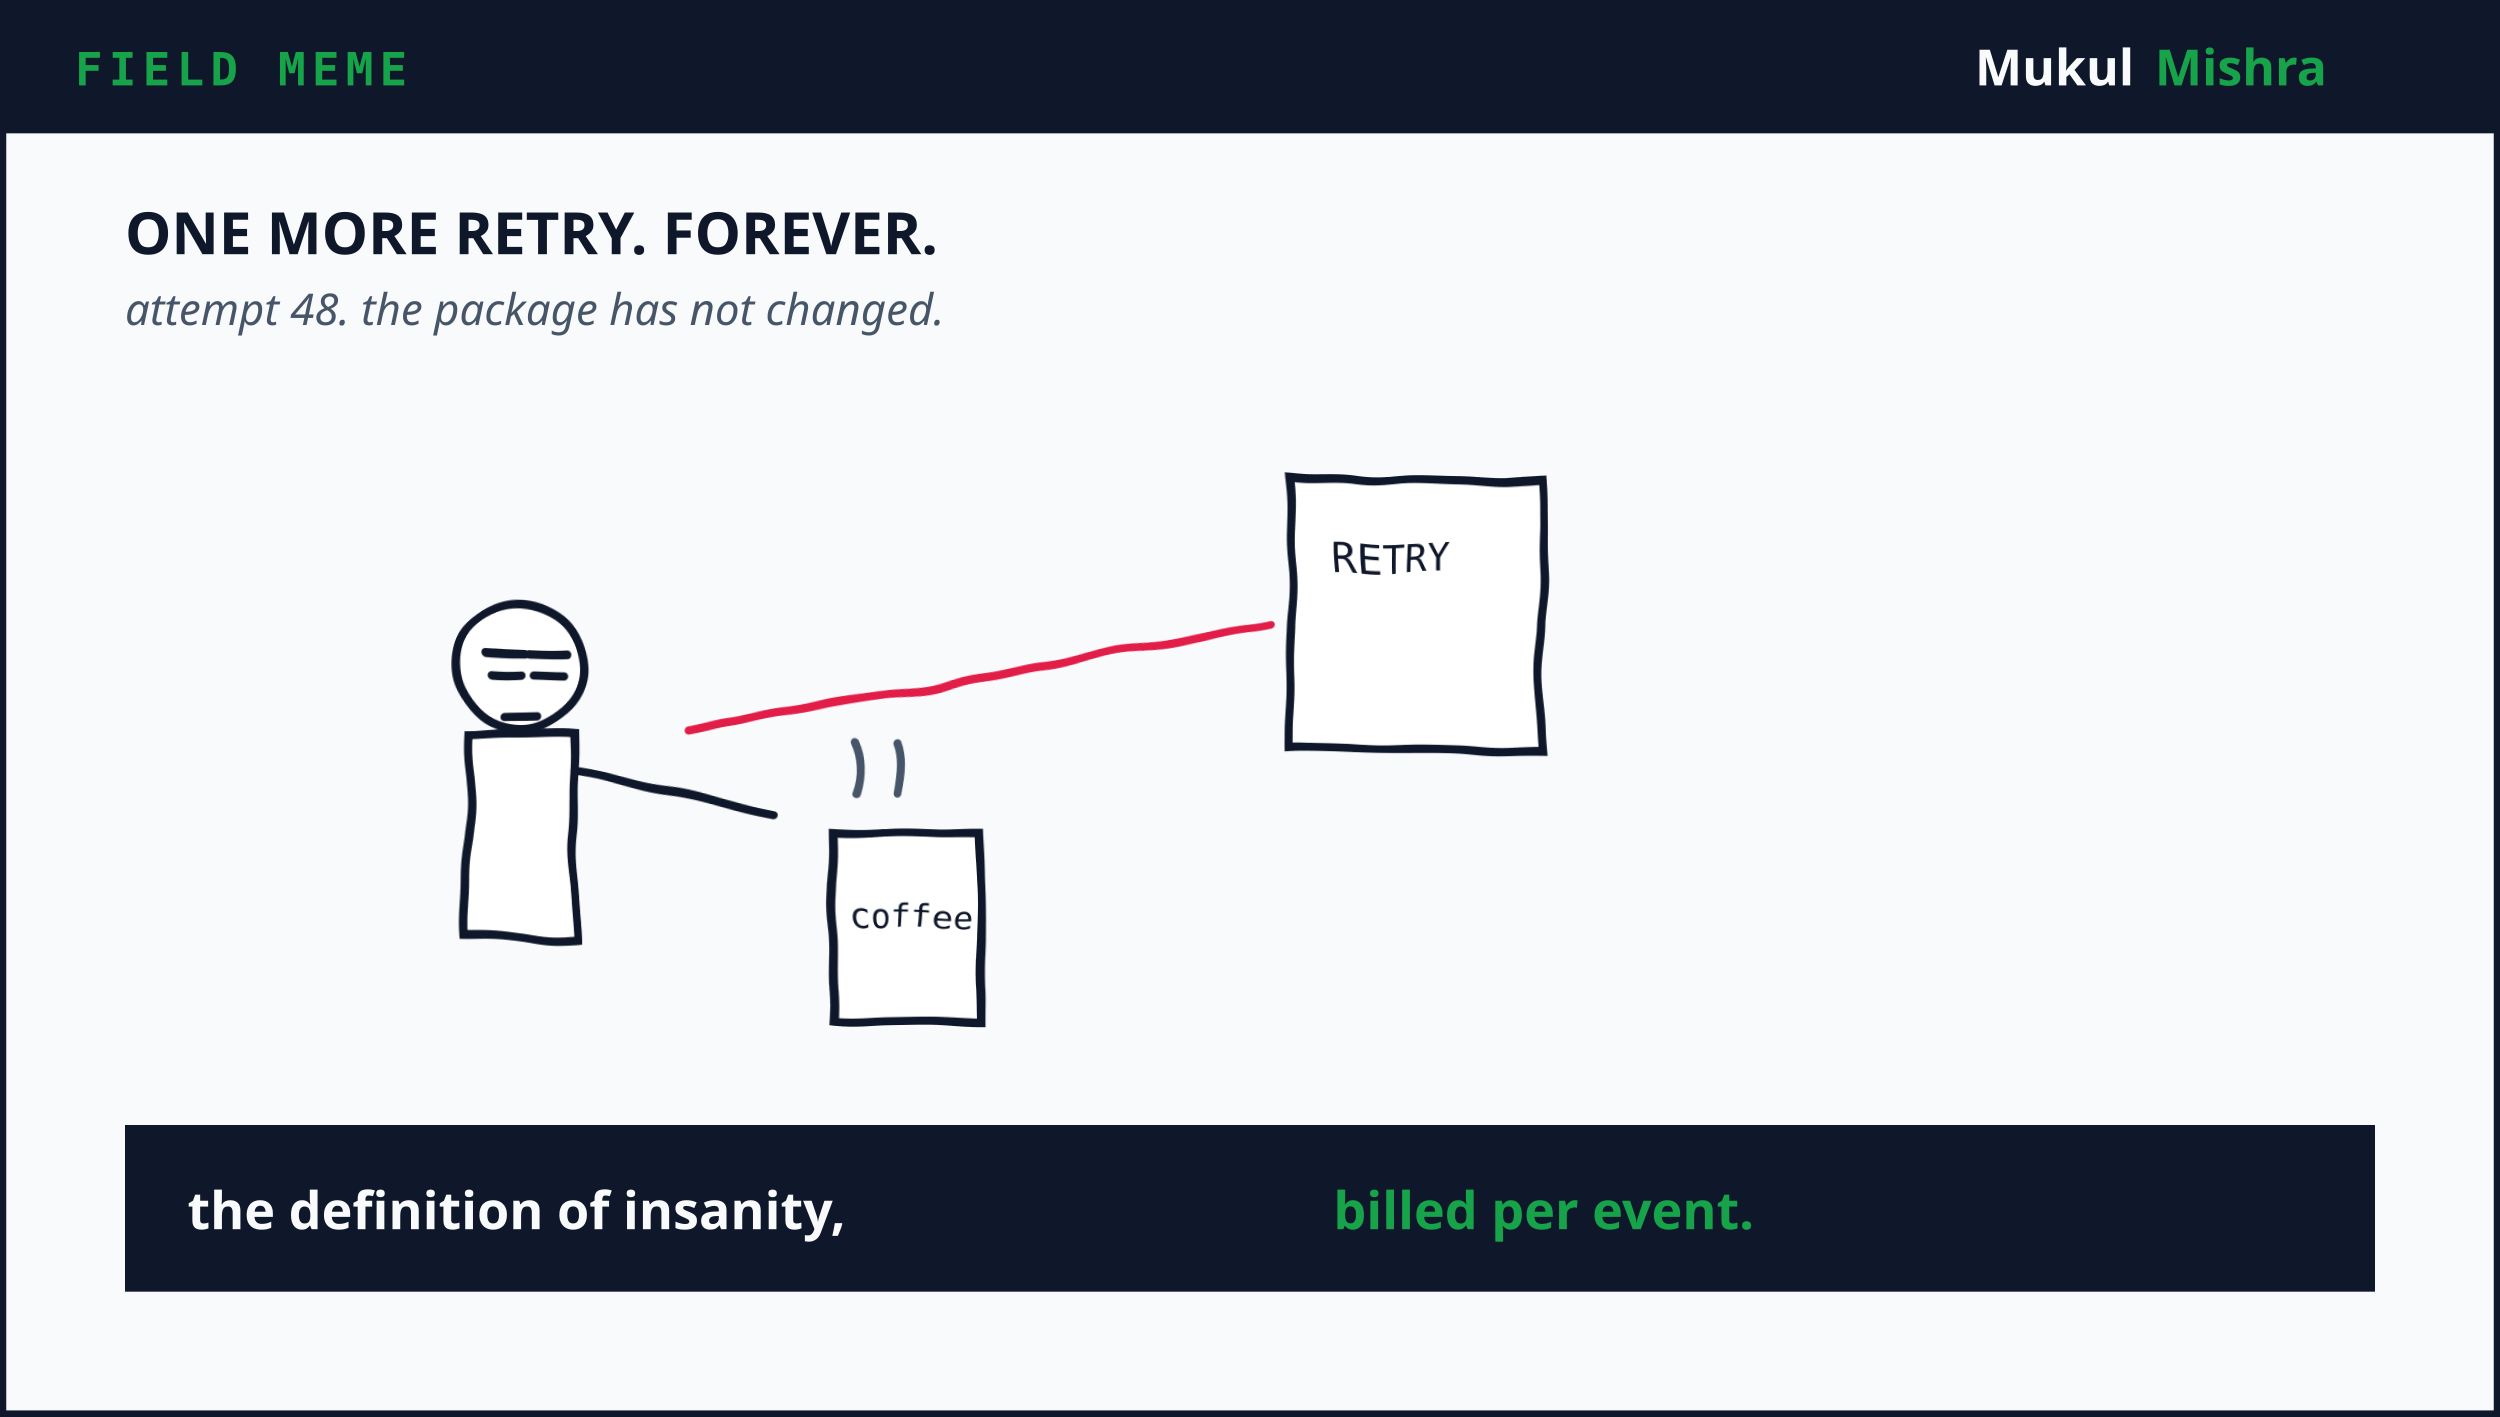
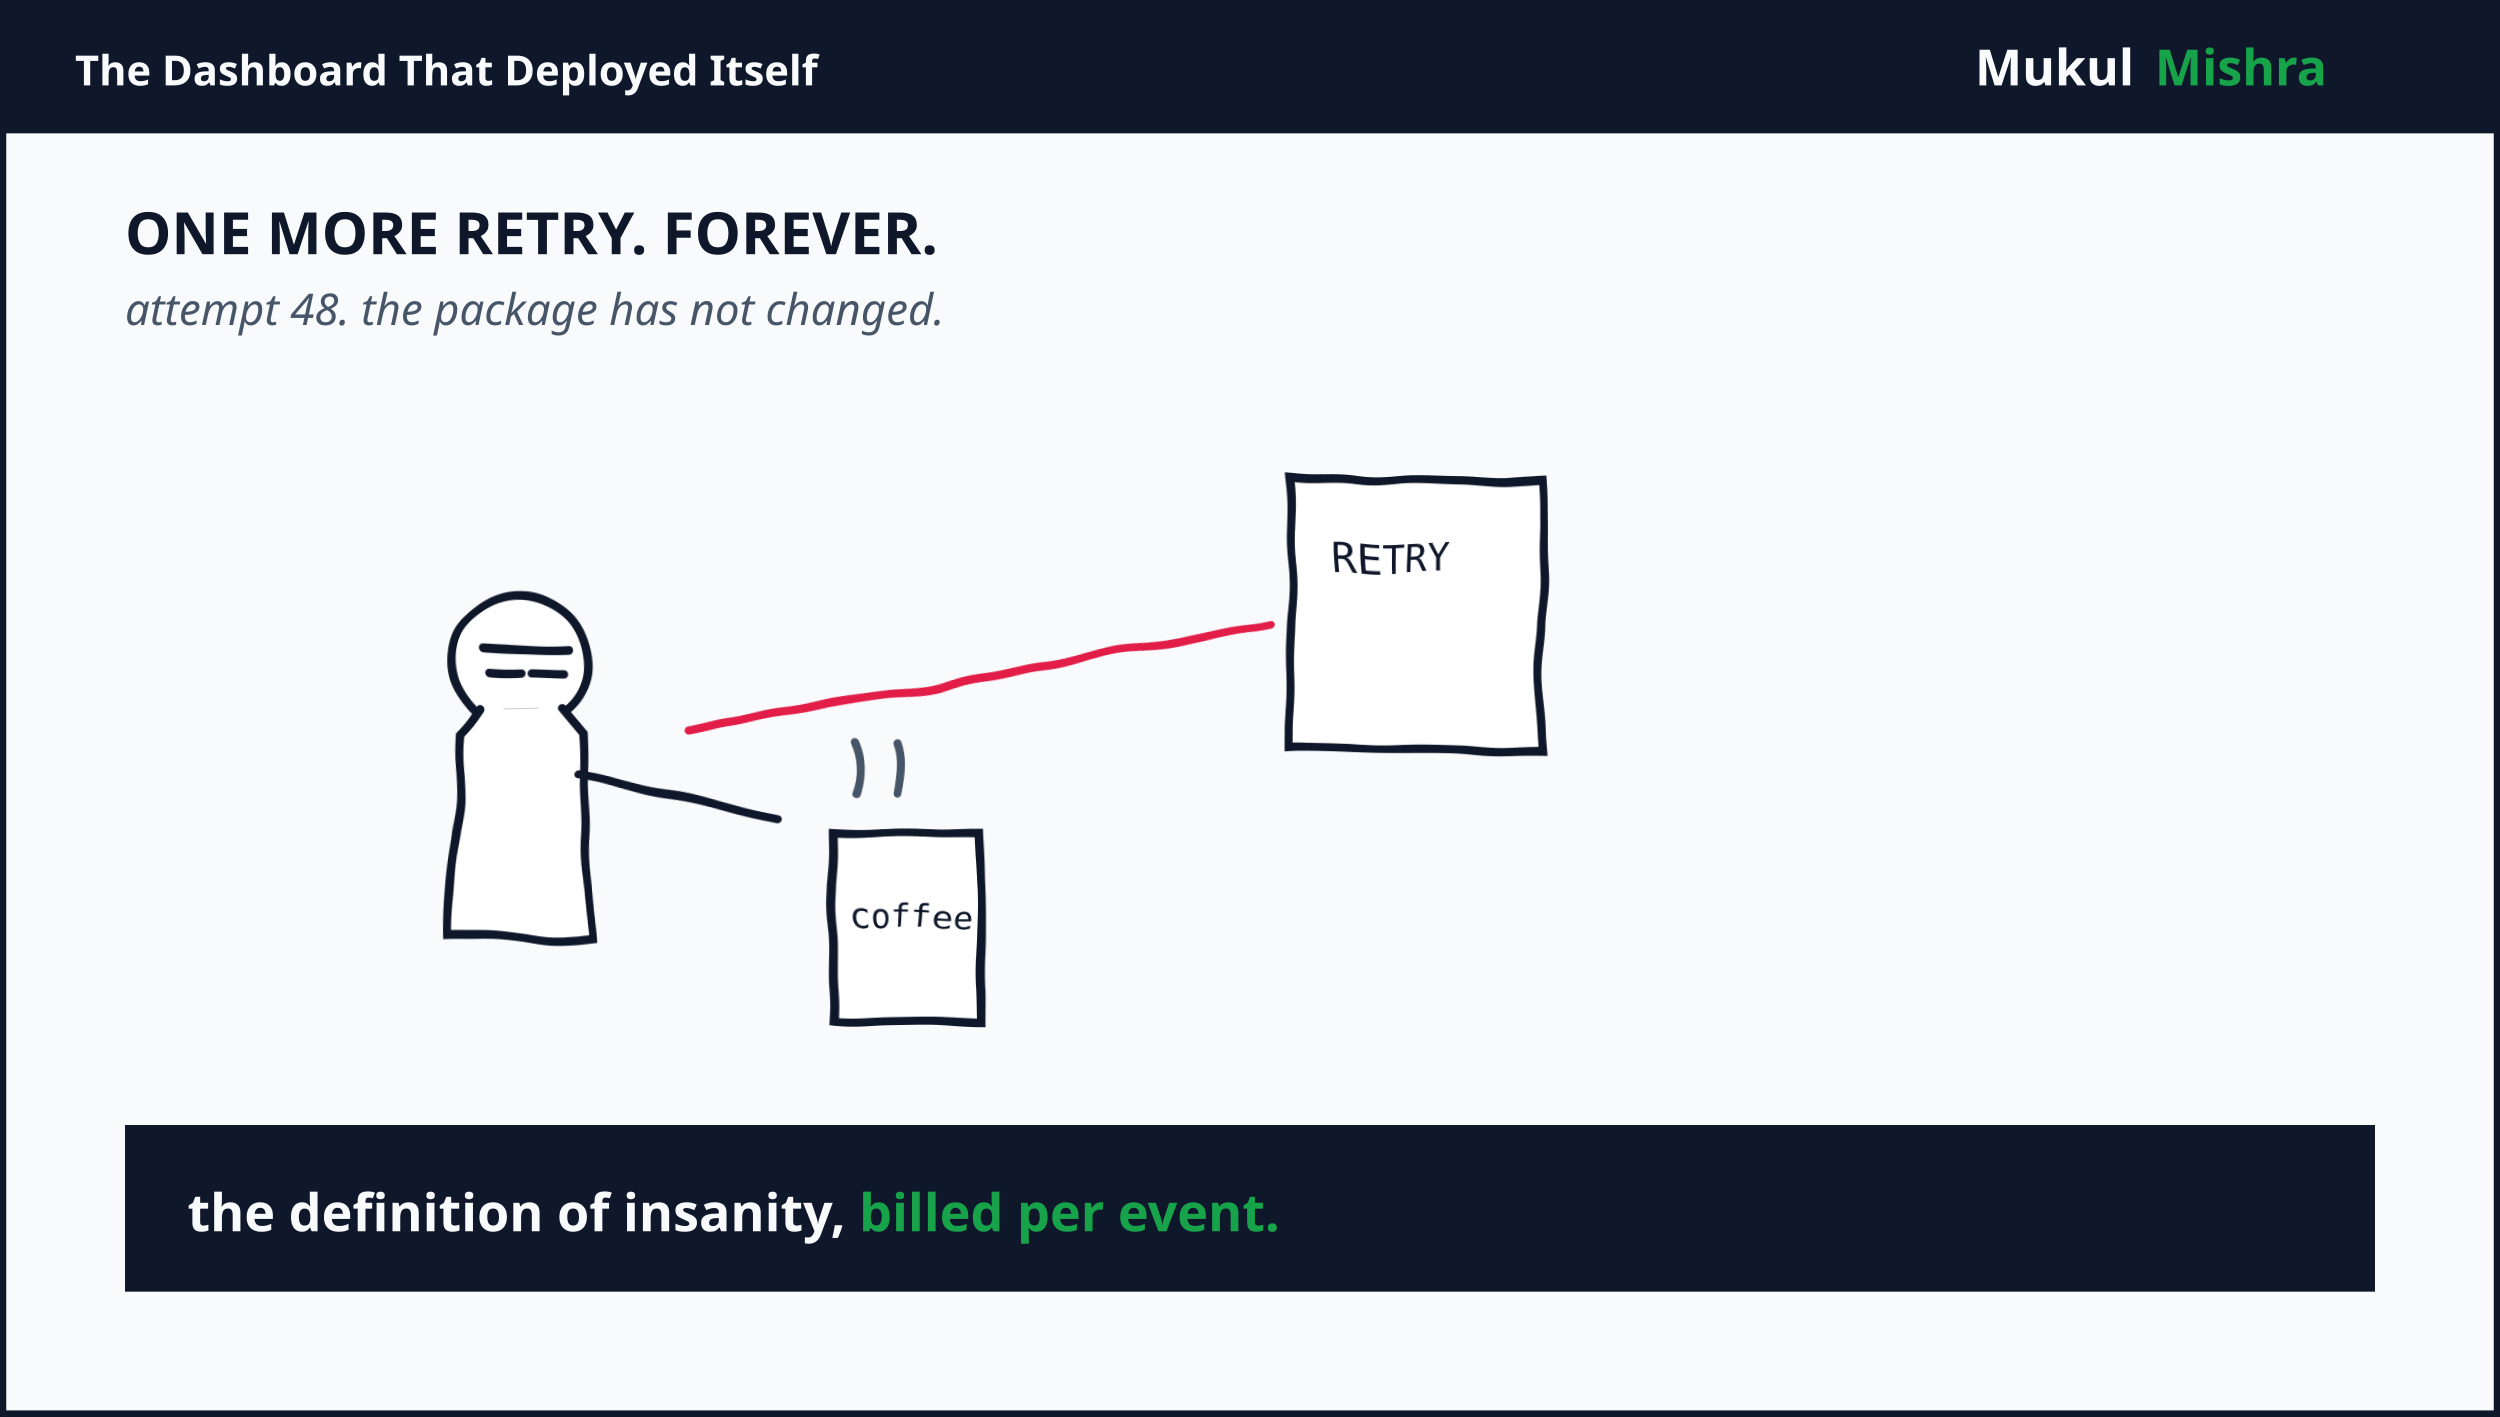
- <svg xmlns="http://www.w3.org/2000/svg" width="1200" height="680" viewBox="0 0 1200 680" role="img" aria-label="Pen sketched meme of an exhausted man pressing retry forever beside a coffee cup">
+ <svg xmlns="http://www.w3.org/2000/svg" width="1200" height="680" viewBox="0 0 1200 680" role="img" aria-label="Pen sketched meme of a grinning cat pressing retry forever beside a coffee cup">
  <defs>
    <filter id="roughen" x="-10%" y="-10%" width="120%" height="120%">
      <feTurbulence type="fractalNoise" baseFrequency="0.02" numOctaves="2" seed="33" result="n" />
      <feDisplacementMap in="SourceGraphic" in2="n" scale="7" />
    </filter>
  </defs>
  <rect x="0" y="0" width="1200" height="680" fill="#f8fafc" />
  <rect x="0" y="0" width="1200" height="680" fill="none" stroke="#0f172a" stroke-width="6" />
  <rect x="0" y="0" width="1200" height="64" fill="#0f172a" />
-   <text x="36" y="41" font-family="monospace" font-size="22" font-weight="bold" letter-spacing="3" fill="#16a34a">FIELD MEME</text>
+   <text x="36" y="41" font-family="Sora, 'Segoe UI', Verdana, sans-serif" font-size="20" font-weight="bold" fill="#f8fafc">The Dashboard That Deployed Itself</text>
  <text x="948" y="41" font-family="Sora, 'Segoe UI', Verdana, sans-serif" font-size="24" font-weight="bold" fill="#f8fafc">Mukul<tspan dx="10" fill="#16a34a">Mishra</tspan>
  </text>
  <text x="60" y="122" font-family="Sora, 'Segoe UI', Verdana, sans-serif" font-size="28" font-weight="bold" fill="#0f172a">ONE MORE RETRY. FOREVER.</text>
  <text x="60" y="156" font-family="Sora, 'Segoe UI', Verdana, sans-serif" font-size="21" font-style="italic" fill="#475569">attempt 48. the package has not changed.</text>
  <g transform="translate(250,400)" filter="url(#roughen)" stroke="#0f172a" stroke-width="4" stroke-linecap="round" fill="none">
-     <circle cx="0" cy="-80" r="30" fill="#ffffff" />
-     <path d="M-16,-86 l18,0 M4,-86 l18,0" />
-     <path d="M-14,-76 l14,0 M6,-76 l14,0" />
-     <path d="M-8,-56 l16,0" />
-     <rect x="-26" y="-48" width="52" height="98" fill="#ffffff" />
-     <path d="M26,-30 L120,-10" />
+     <circle cx="0" cy="-82" r="32" fill="#ffffff" />
+     <path d="M-17,-88 l20,0 M3,-88 l20,0" />
+     <path d="M-15,-77 l15,0 M5,-77 l15,0" />
+     <path d="M-8,-58 l16,0" />
+     <path d="M-20,-60 L-30,-48 L-34,50 L34,50 L30,-48 L20,-60" fill="#ffffff" />
+     <path d="M28,-28 L122,-8" />
  </g>
  <g filter="url(#roughen)" stroke="#0f172a" stroke-width="4" stroke-linecap="round" fill="none">
    <rect x="620" y="230" width="120" height="130" fill="#ffffff" />
    <text x="640" y="275" font-family="monospace" font-size="19" fill="#0f172a" stroke="none">RETRY</text>
    <path d="M330,350 L610,300" stroke="#e11d48" />
    <rect x="400" y="400" width="70" height="90" fill="#ffffff" />
    <path d="M410,380 q4,-14 0,-24 M430,380 q4,-14 0,-24" stroke="#475569" />
    <text x="408" y="445" font-family="monospace" font-size="16" fill="#0f172a" stroke="none">coffee</text>
  </g>
  <rect x="60" y="540" width="1080" height="80" fill="#0f172a" />
-   <text x="90" y="590" font-family="Sora, 'Segoe UI', Verdana, sans-serif" font-size="25" font-weight="bold" fill="#f8fafc">the definition of insanity,</text>
-   <text x="640" y="590" font-family="Sora, 'Segoe UI', Verdana, sans-serif" font-size="25" font-weight="bold" fill="#16a34a">billed per event.</text>
+   <text x="90" y="591" font-family="Sora, 'Segoe UI', Verdana, sans-serif" font-size="25" font-weight="bold" fill="#f8fafc">the definition of insanity, <tspan font-family="Sora, 'Segoe UI', Verdana, sans-serif" font-size="25" font-weight="bold" fill="#16a34a">billed per event.</tspan>
+   </text>
</svg>
